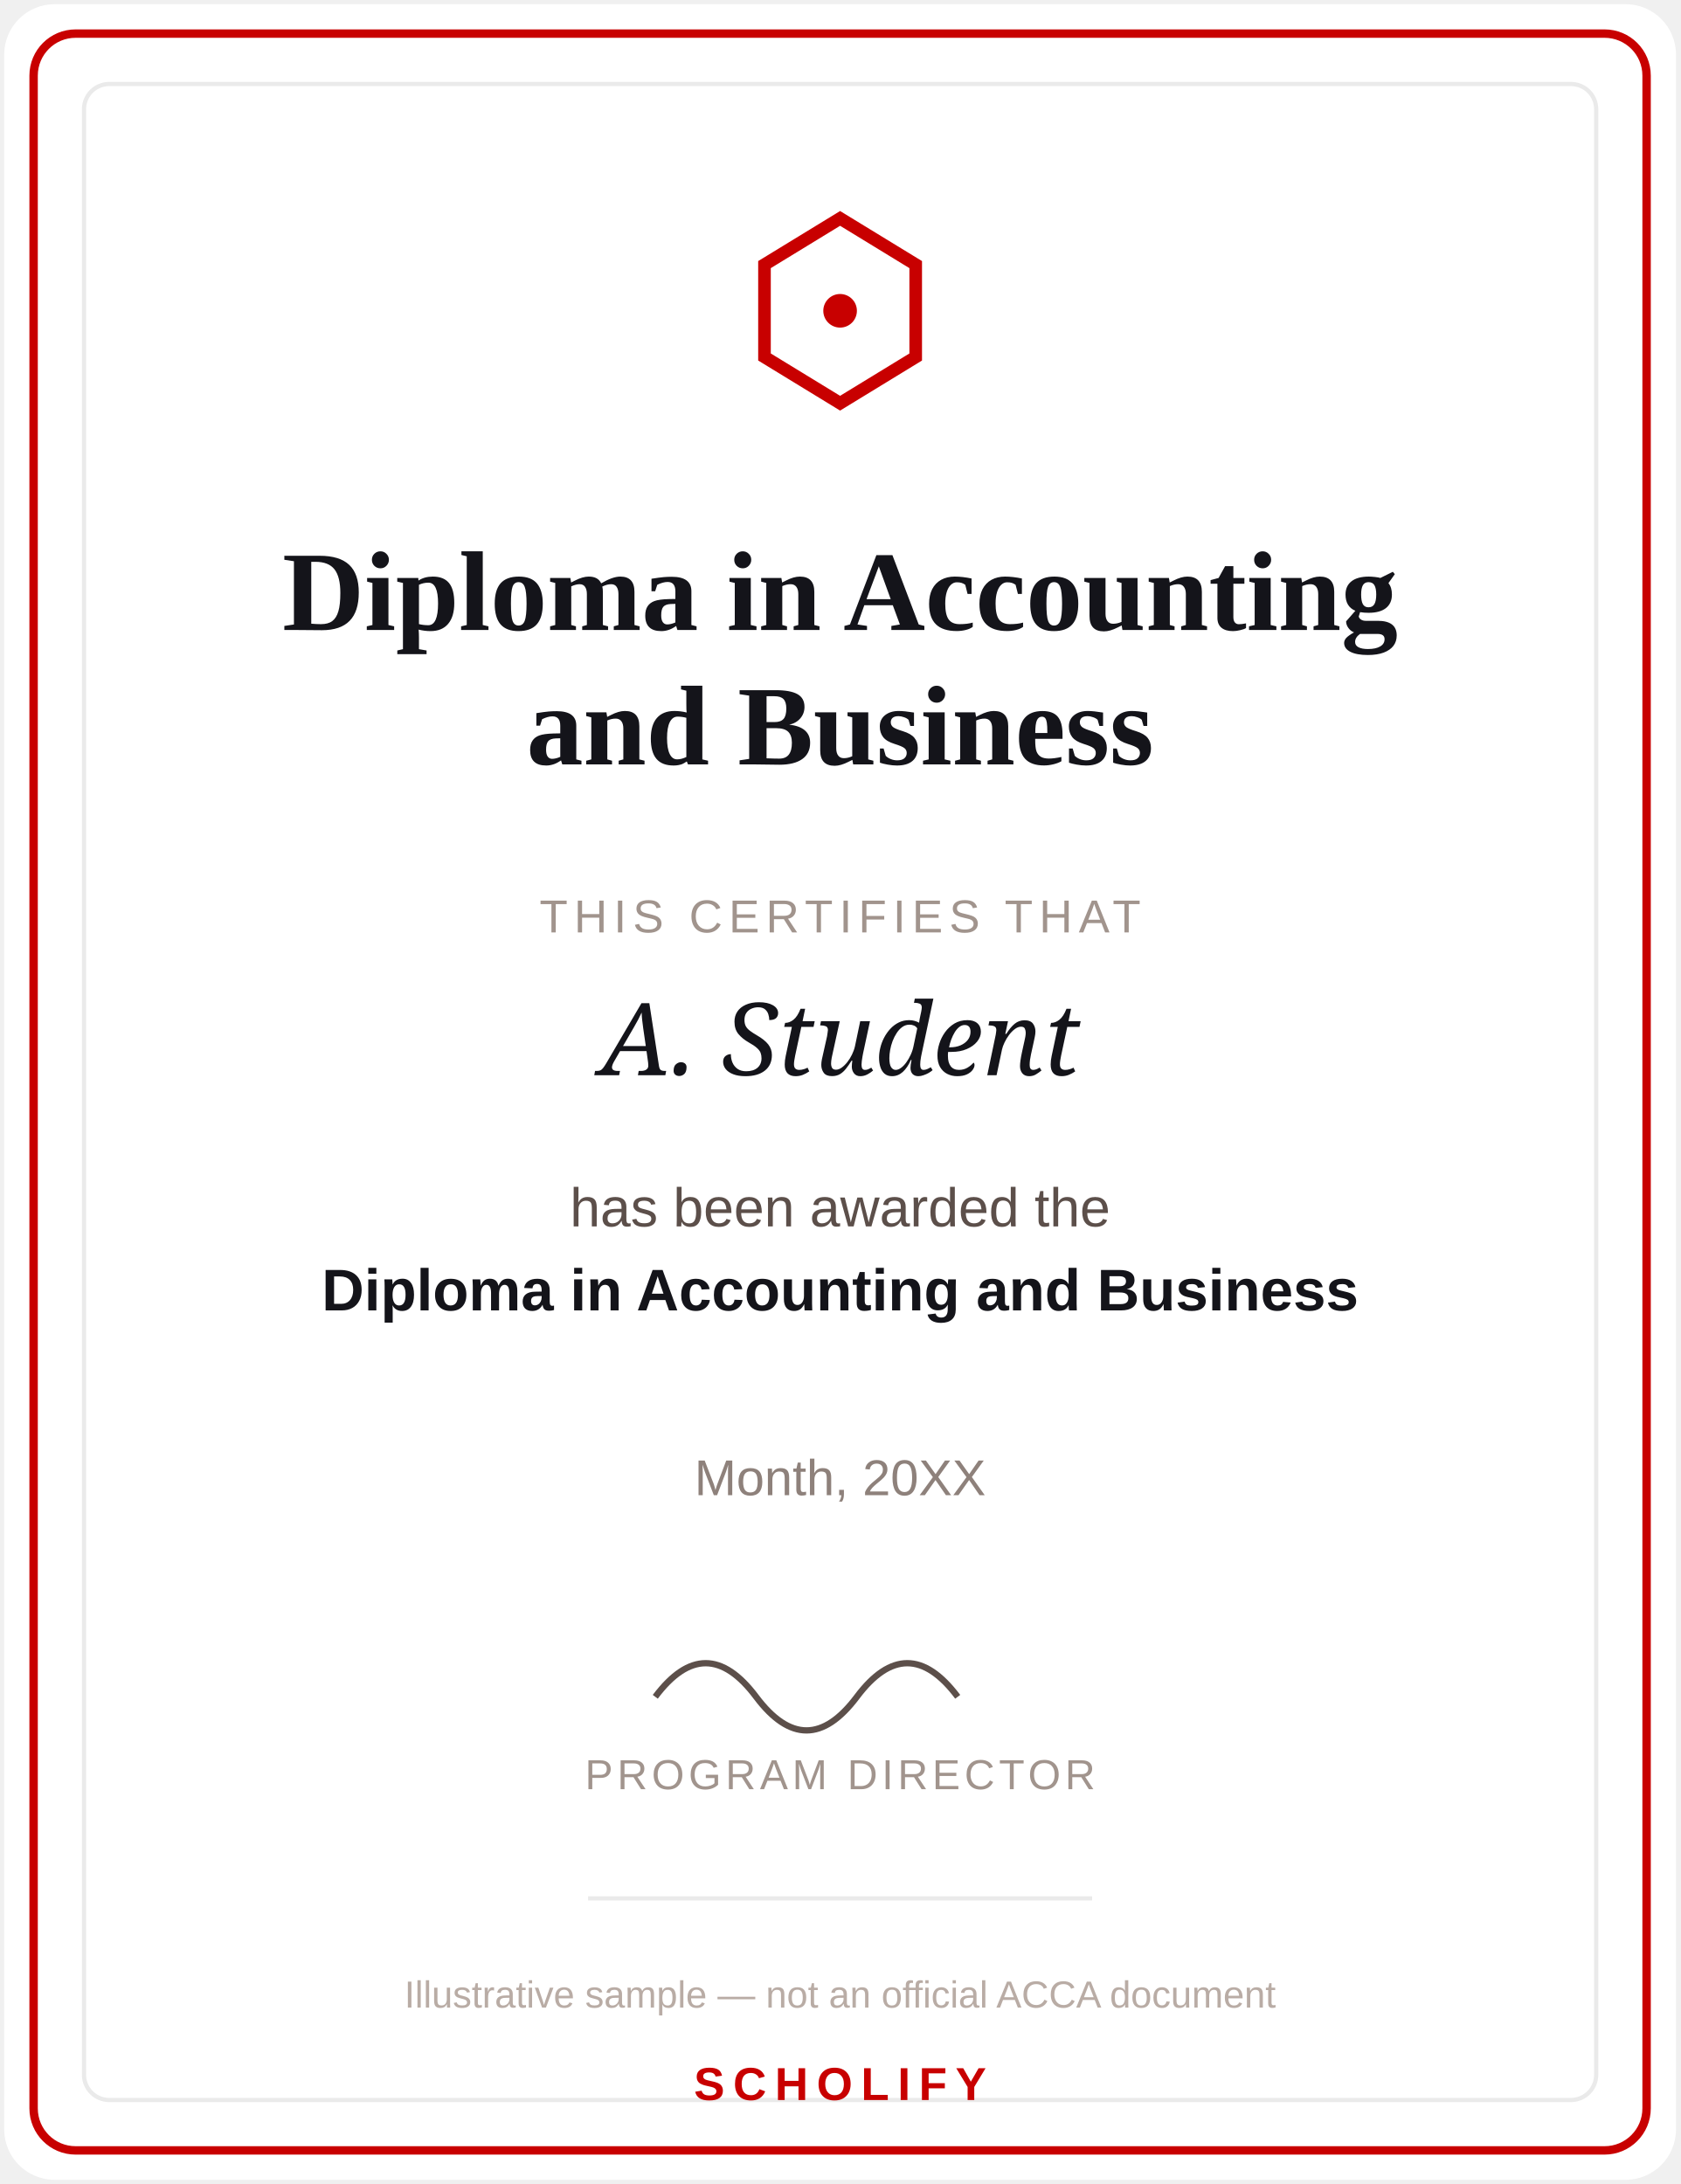
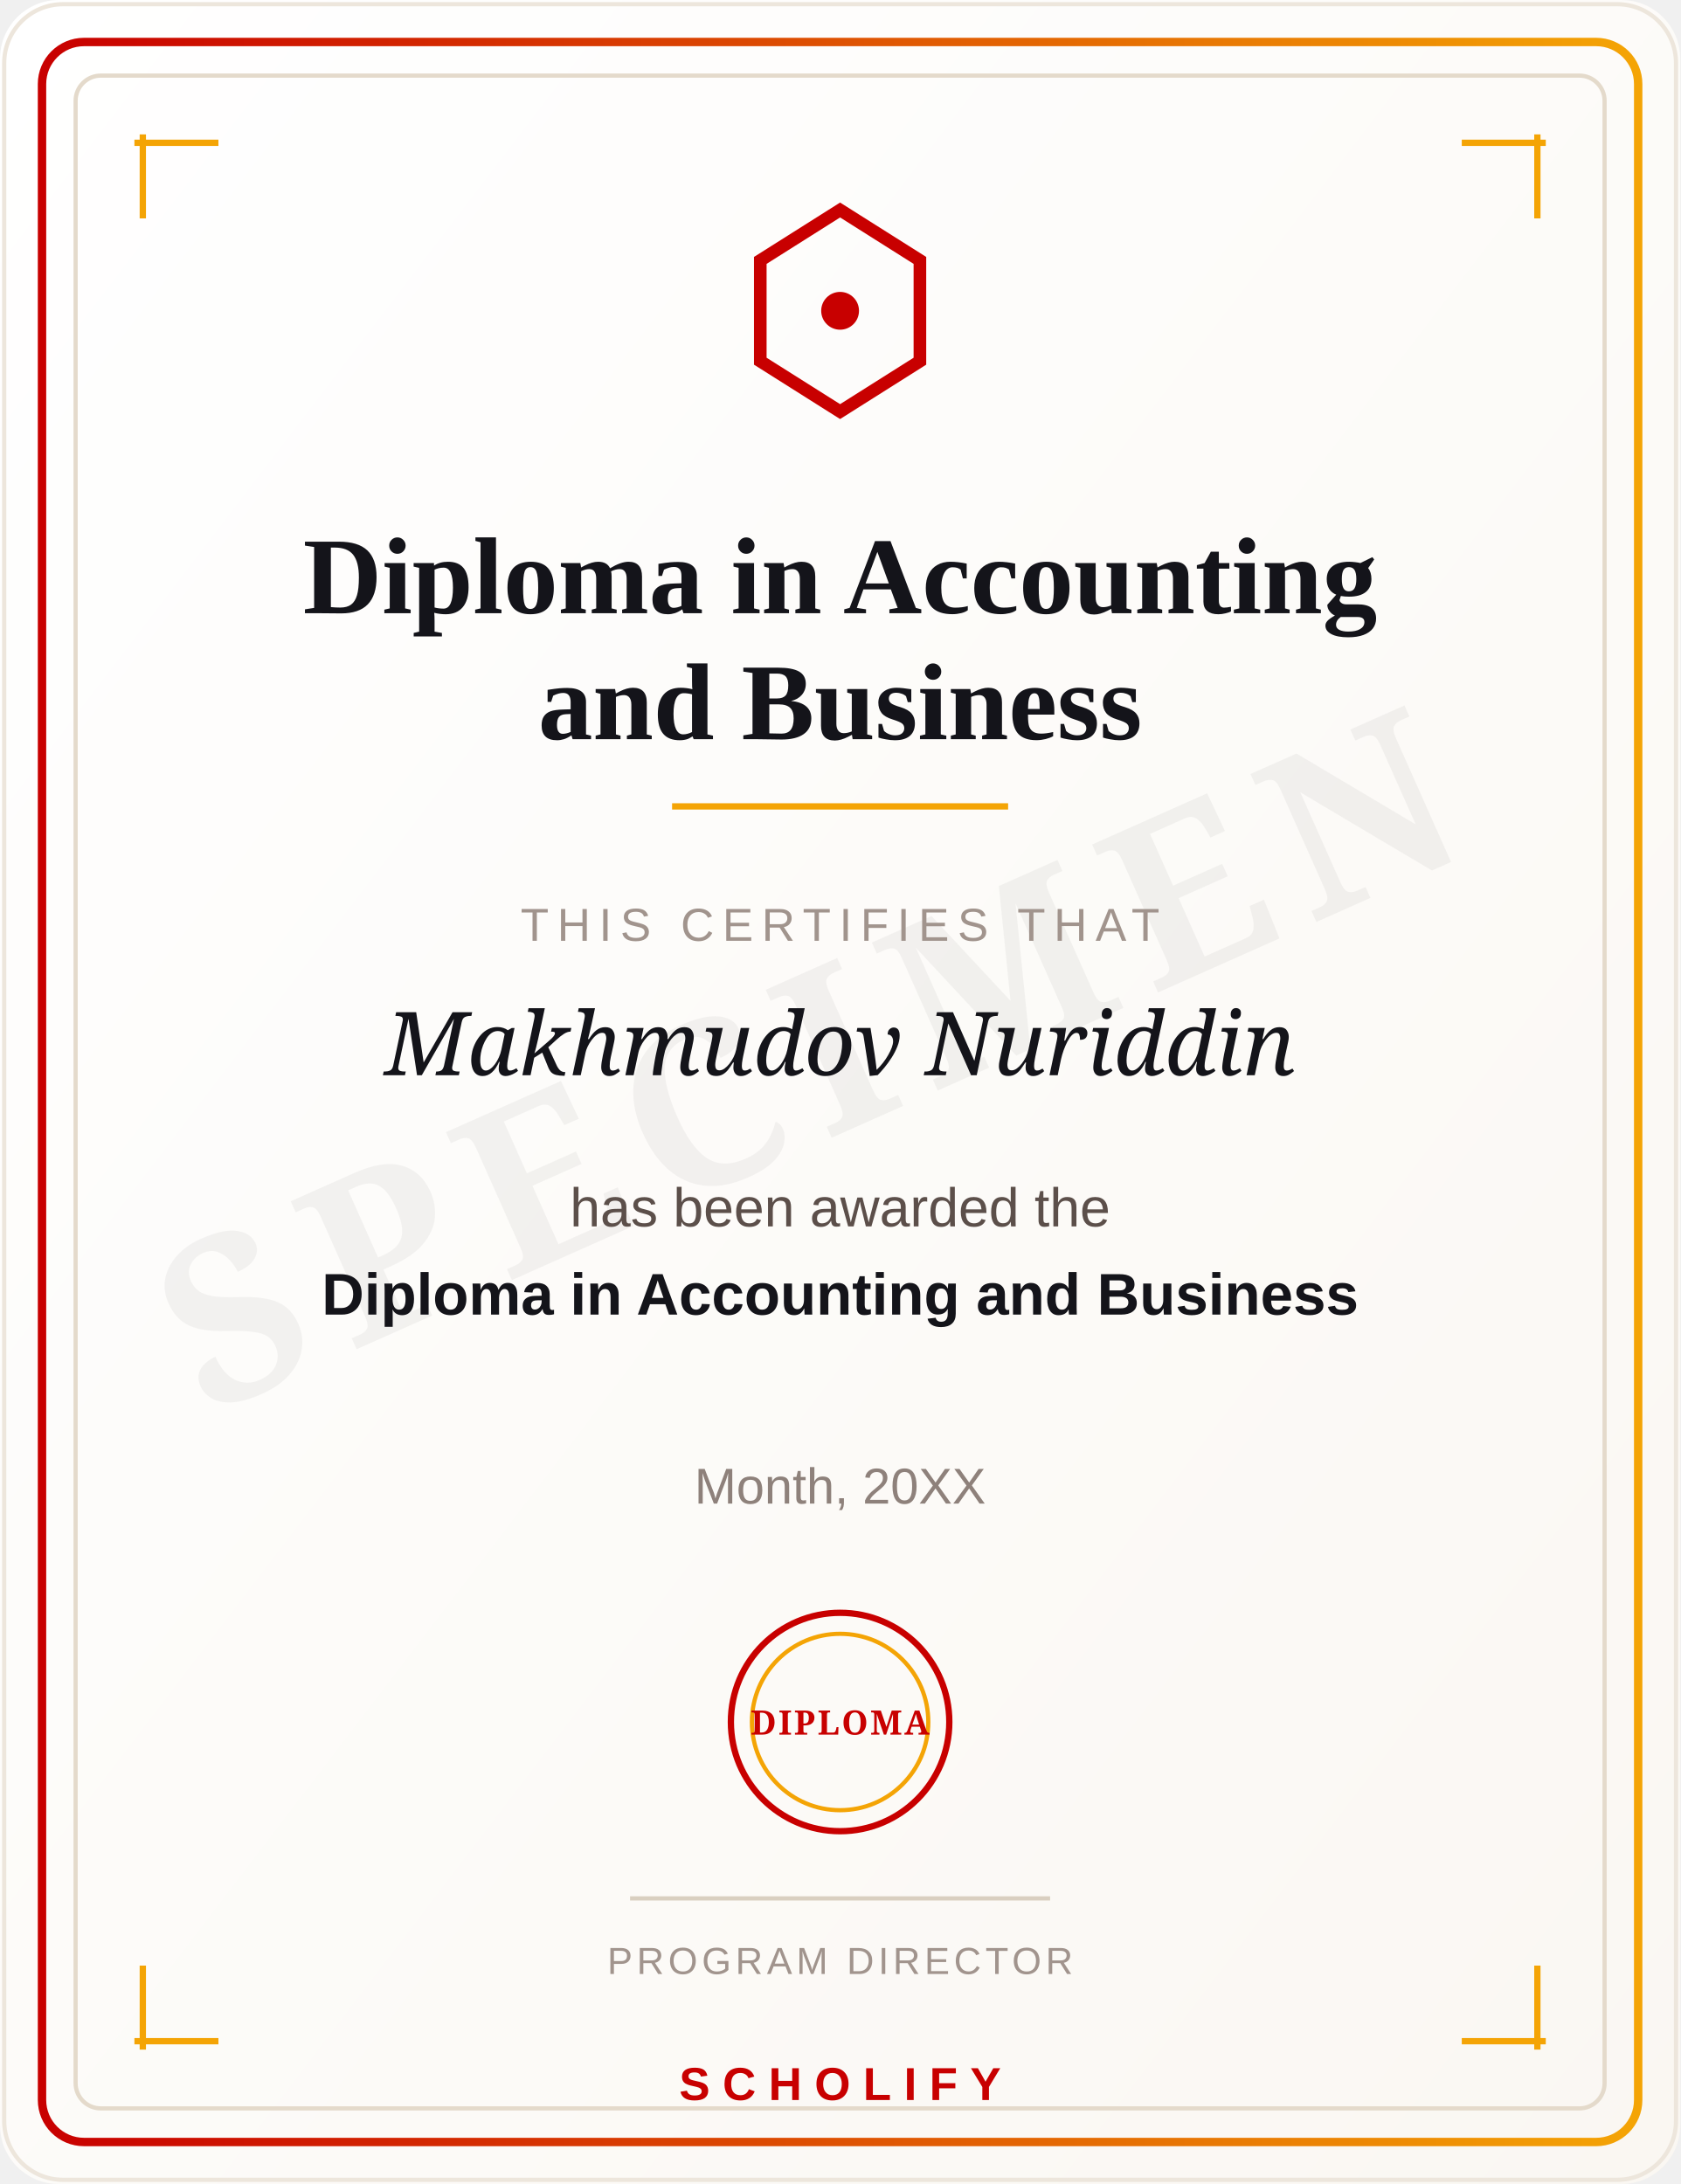
<svg xmlns="http://www.w3.org/2000/svg" viewBox="0 0 400 520" width="400" height="520">
-   <rect x="1" y="1" width="398" height="518" rx="12" fill="#FFFFFF" />
-   <rect x="8" y="8" width="384" height="504" rx="10" fill="none" stroke="#C80000" stroke-width="2" />
-   <rect x="20" y="20" width="360" height="480" rx="6" fill="none" stroke="#EAEAEA" stroke-width="1" />
-   <path d="M200,52 L218,63 L218,85 L200,96 L182,85 L182,63 Z" fill="none" stroke="#C80000" stroke-width="3" />
-   <circle cx="200" cy="74" r="4" fill="#C80000" />
-   <text x="200" y="150" text-anchor="middle" font-family="Georgia, 'Times New Roman', serif" font-weight="700" font-size="27" fill="#14141A">Diploma in Accounting</text>
-   <text x="200" y="182" text-anchor="middle" font-family="Georgia, 'Times New Roman', serif" font-weight="700" font-size="27" fill="#14141A">and Business</text>
-   <text x="200" y="222" text-anchor="middle" font-family="Arial, sans-serif" font-size="11" letter-spacing="1.5" fill="#A1948D">THIS CERTIFIES THAT</text>
-   <text x="200" y="256" text-anchor="middle" font-family="Georgia, serif" font-style="italic" font-size="24" fill="#14141A">A. Student</text>
+   <defs>
+     <linearGradient id="paper-d" x1="0" y1="0" x2="1" y2="1">
+       <stop offset="0" stop-color="#FFFFFF" />
+       <stop offset="1" stop-color="#FAF7F2" />
+     </linearGradient>
+     <linearGradient id="gold-d" x1="0" y1="0" x2="1" y2="0">
+       <stop offset="0" stop-color="#C80000" />
+       <stop offset="1" stop-color="#F4A405" />
+     </linearGradient>
+   </defs>
+   <rect x="0" y="0" width="400" height="520" rx="14" fill="url(#paper-d)" />
+   <rect x="1" y="1" width="398" height="518" rx="14" fill="none" stroke="#EDE6DC" stroke-width="1" />
+   <rect x="10" y="10" width="380" height="500" rx="10" fill="none" stroke="url(#gold-d)" stroke-width="2" />
+   <rect x="18" y="18" width="364" height="484" rx="6" fill="none" stroke="#E4DACB" stroke-width="1" />
+   <g opacity="0.05" transform="translate(200,270) rotate(-24)">
+     <text x="0" y="0" text-anchor="middle" font-family="Georgia, serif" font-weight="700" font-size="54" letter-spacing="6" fill="#14141A">SPECIMEN</text>
+   </g>
+   <path d="M32,34 h20 M34,32 v20" stroke="#F4A405" stroke-width="1.5" />
+   <path d="M368,34 h-20 M366,32 v20" stroke="#F4A405" stroke-width="1.5" />
+   <path d="M32,486 h20 M34,488 v-20" stroke="#F4A405" stroke-width="1.5" />
+   <path d="M368,486 h-20 M366,488 v-20" stroke="#F4A405" stroke-width="1.5" />
+   <path d="M200,50 L219,62 L219,86 L200,98 L181,86 L181,62 Z" fill="none" stroke="#C80000" stroke-width="3" />
+   <circle cx="200" cy="74" r="4.5" fill="#C80000" />
+   <text x="200" y="146" text-anchor="middle" font-family="Georgia, 'Times New Roman', serif" font-weight="700" font-size="26" fill="#14141A">Diploma in Accounting</text>
+   <text x="200" y="176" text-anchor="middle" font-family="Georgia, 'Times New Roman', serif" font-weight="700" font-size="26" fill="#14141A">and Business</text>
+   <path d="M160,192 h80" stroke="#F4A405" stroke-width="1.5" />
+   <text x="200" y="224" text-anchor="middle" font-family="Arial, sans-serif" font-size="11" letter-spacing="2" fill="#A1948D">THIS CERTIFIES THAT</text>
+   <text x="200" y="256" text-anchor="middle" font-family="Georgia, serif" font-style="italic" font-size="21" fill="#14141A">Makhmudov Nuriddin</text>
  <text x="200" y="292" text-anchor="middle" font-family="Arial, sans-serif" font-size="13" fill="#5C4F4A">has been awarded the</text>
-   <text x="200" y="312" text-anchor="middle" font-family="Arial, sans-serif" font-weight="600" font-size="14" fill="#14141A">Diploma in Accounting and Business</text>
-   <text x="200" y="356" text-anchor="middle" font-family="Arial, sans-serif" font-size="12" fill="#8E817B">Month, 20XX</text>
-   <path d="M156,404 Q168,388 180,404 T204,404 T228,404" fill="none" stroke="#5C4F4A" stroke-width="1.5" />
-   <text x="200" y="426" text-anchor="middle" font-family="Arial, sans-serif" font-size="10" letter-spacing="1" fill="#A1948D">PROGRAM DIRECTOR</text>
-   <line x1="140" y1="452" x2="260" y2="452" stroke="#EAEAEA" stroke-width="1" />
-   <text x="200" y="478" text-anchor="middle" font-family="Arial, sans-serif" font-size="9" fill="#B9ACA5">Illustrative sample — not an official ACCA document</text>
-   <text x="200" y="500" text-anchor="middle" font-family="Arial, sans-serif" font-weight="700" font-size="11" letter-spacing="2" fill="#C80000">SCHOLIFY</text>
+   <text x="200" y="313" text-anchor="middle" font-family="Arial, sans-serif" font-weight="600" font-size="14" fill="#14141A">Diploma in Accounting and Business</text>
+   <text x="200" y="358" text-anchor="middle" font-family="Arial, sans-serif" font-size="12" fill="#8E817B">Month, 20XX</text>
+   <circle cx="200" cy="410" r="26" fill="none" stroke="#C80000" stroke-width="1.5" />
+   <circle cx="200" cy="410" r="21" fill="none" stroke="#F4A405" stroke-width="1" />
+   <text x="200" y="413" text-anchor="middle" font-family="Georgia, serif" font-weight="700" font-size="8" letter-spacing="0.5" fill="#C80000">DIPLOMA</text>
+   <line x1="150" y1="452" x2="250" y2="452" stroke="#D9CFC0" stroke-width="1" />
+   <text x="200" y="470" text-anchor="middle" font-family="Arial, sans-serif" font-size="9" letter-spacing="1" fill="#A1948D">PROGRAM DIRECTOR</text>
+   <text x="200" y="500" text-anchor="middle" font-family="Arial, sans-serif" font-weight="700" font-size="11" letter-spacing="3" fill="#C80000">SCHOLIFY</text>
</svg>
